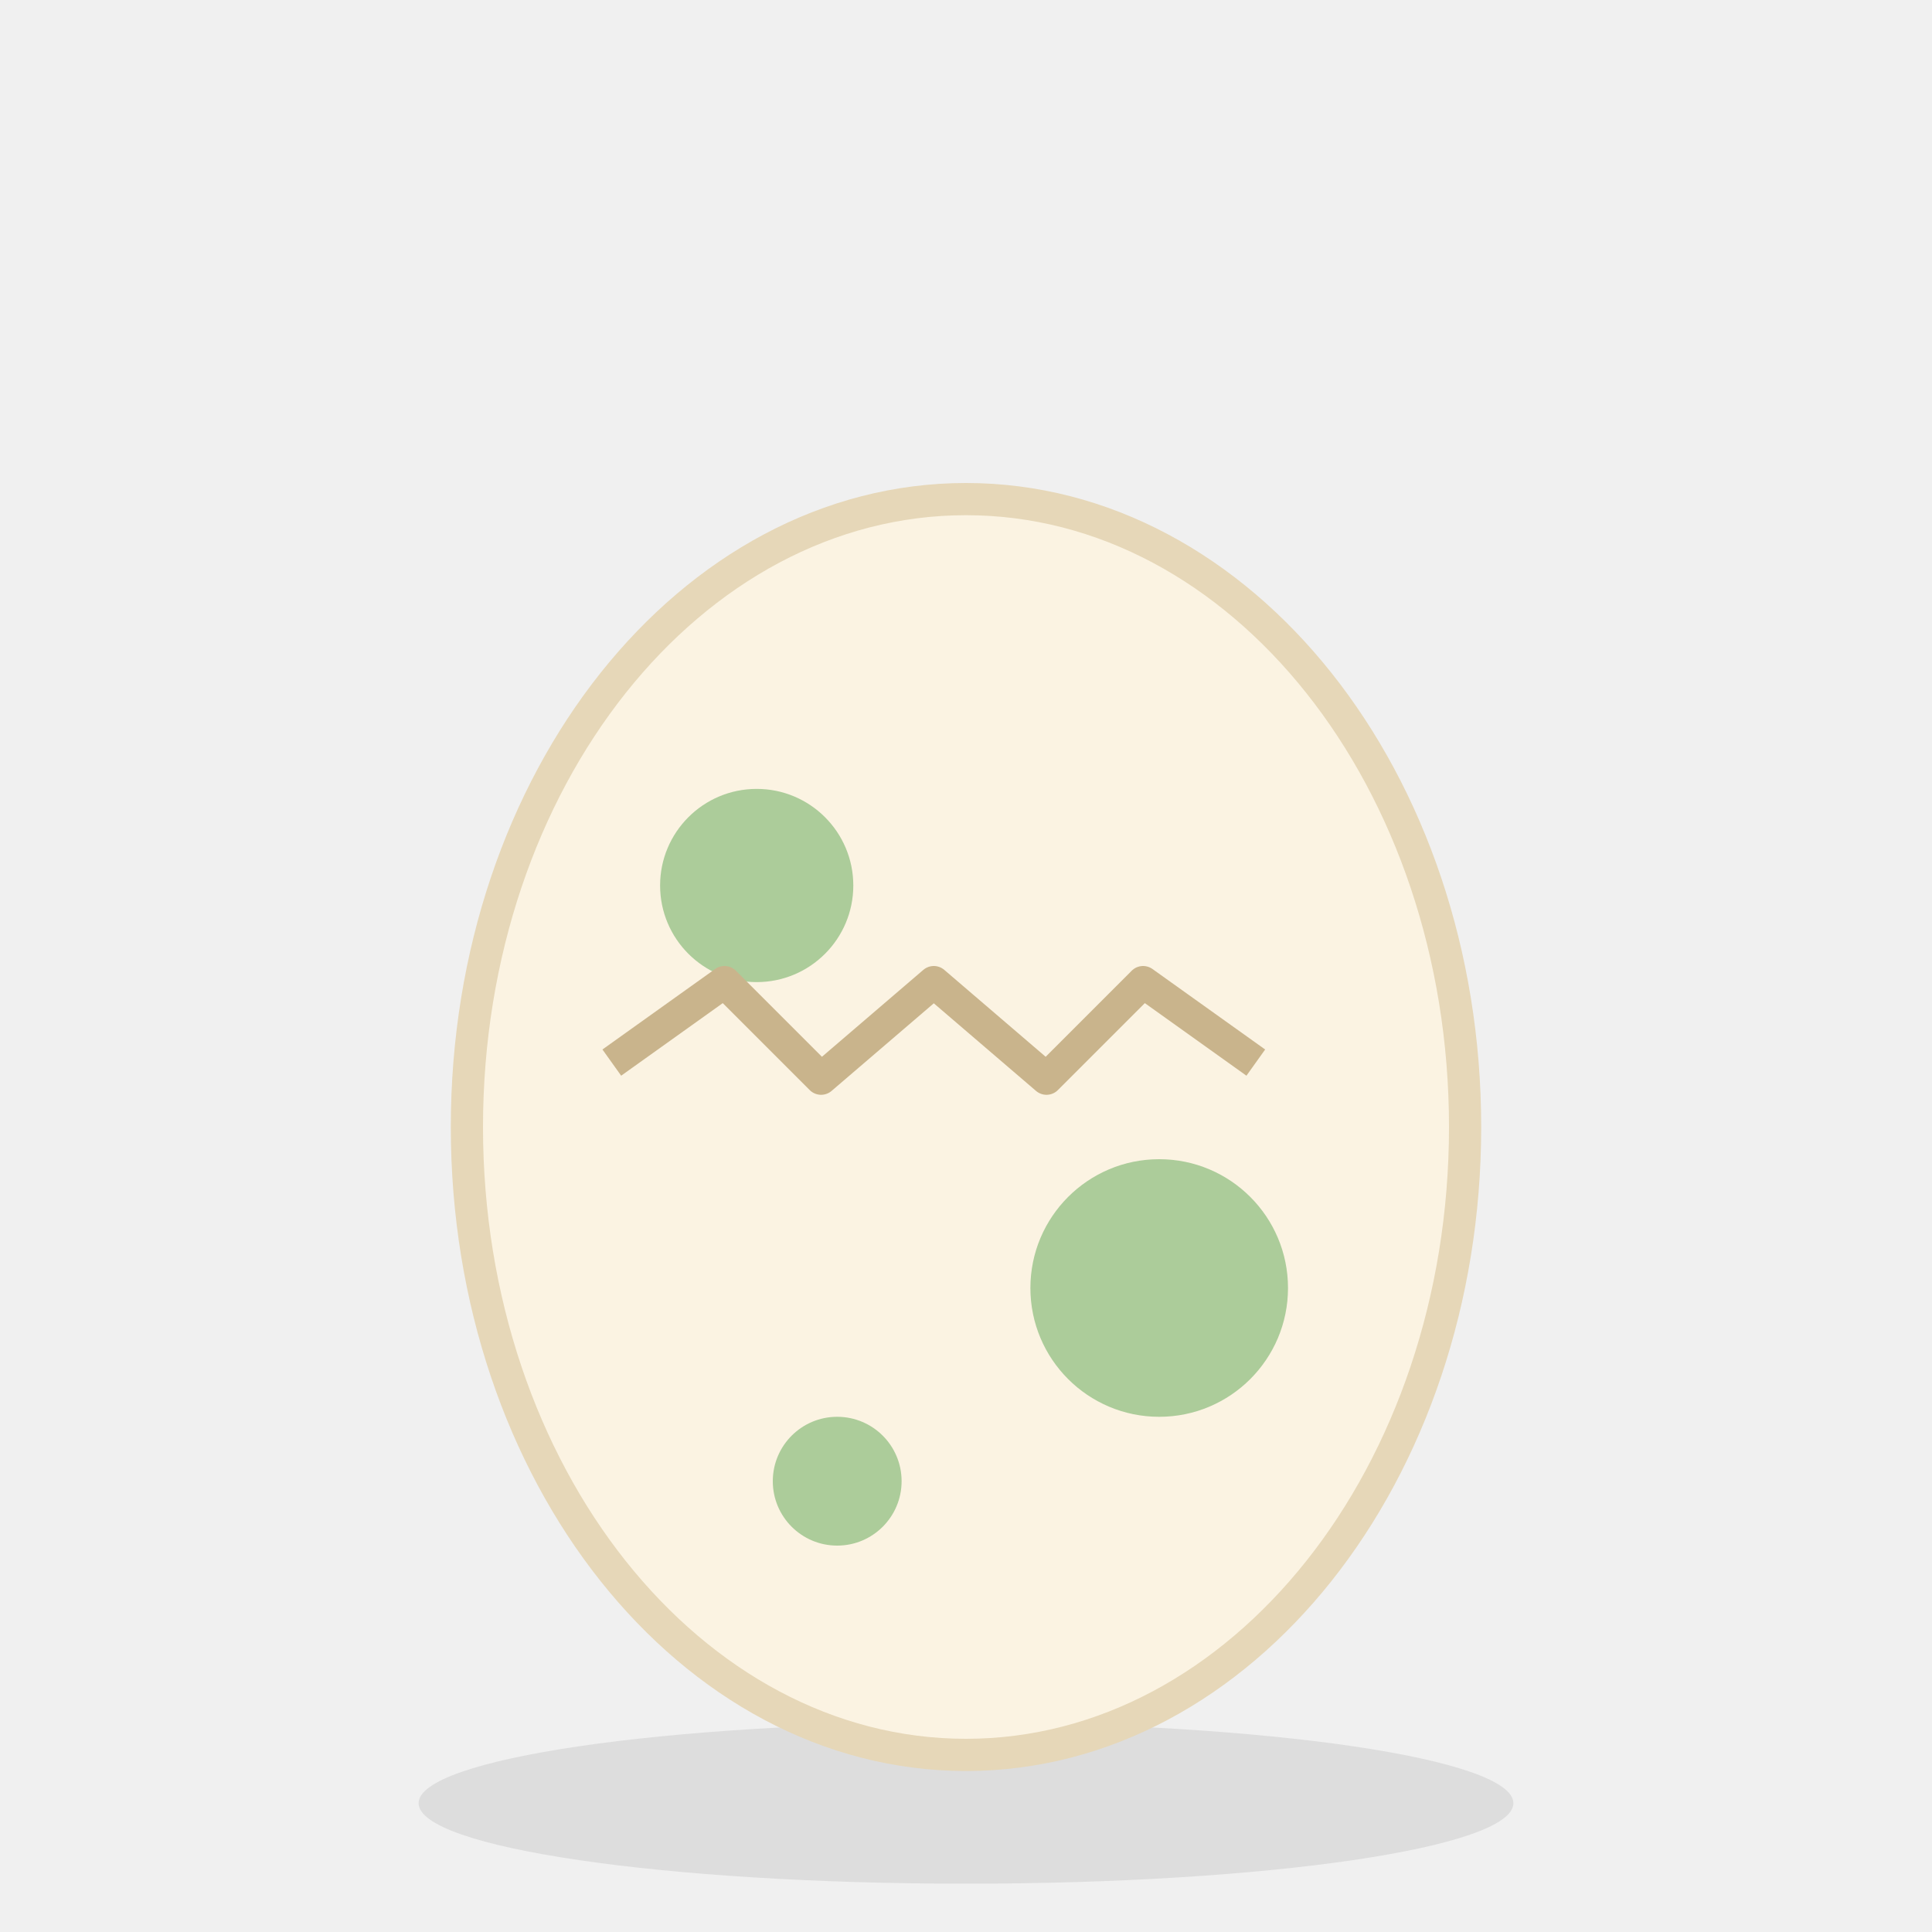
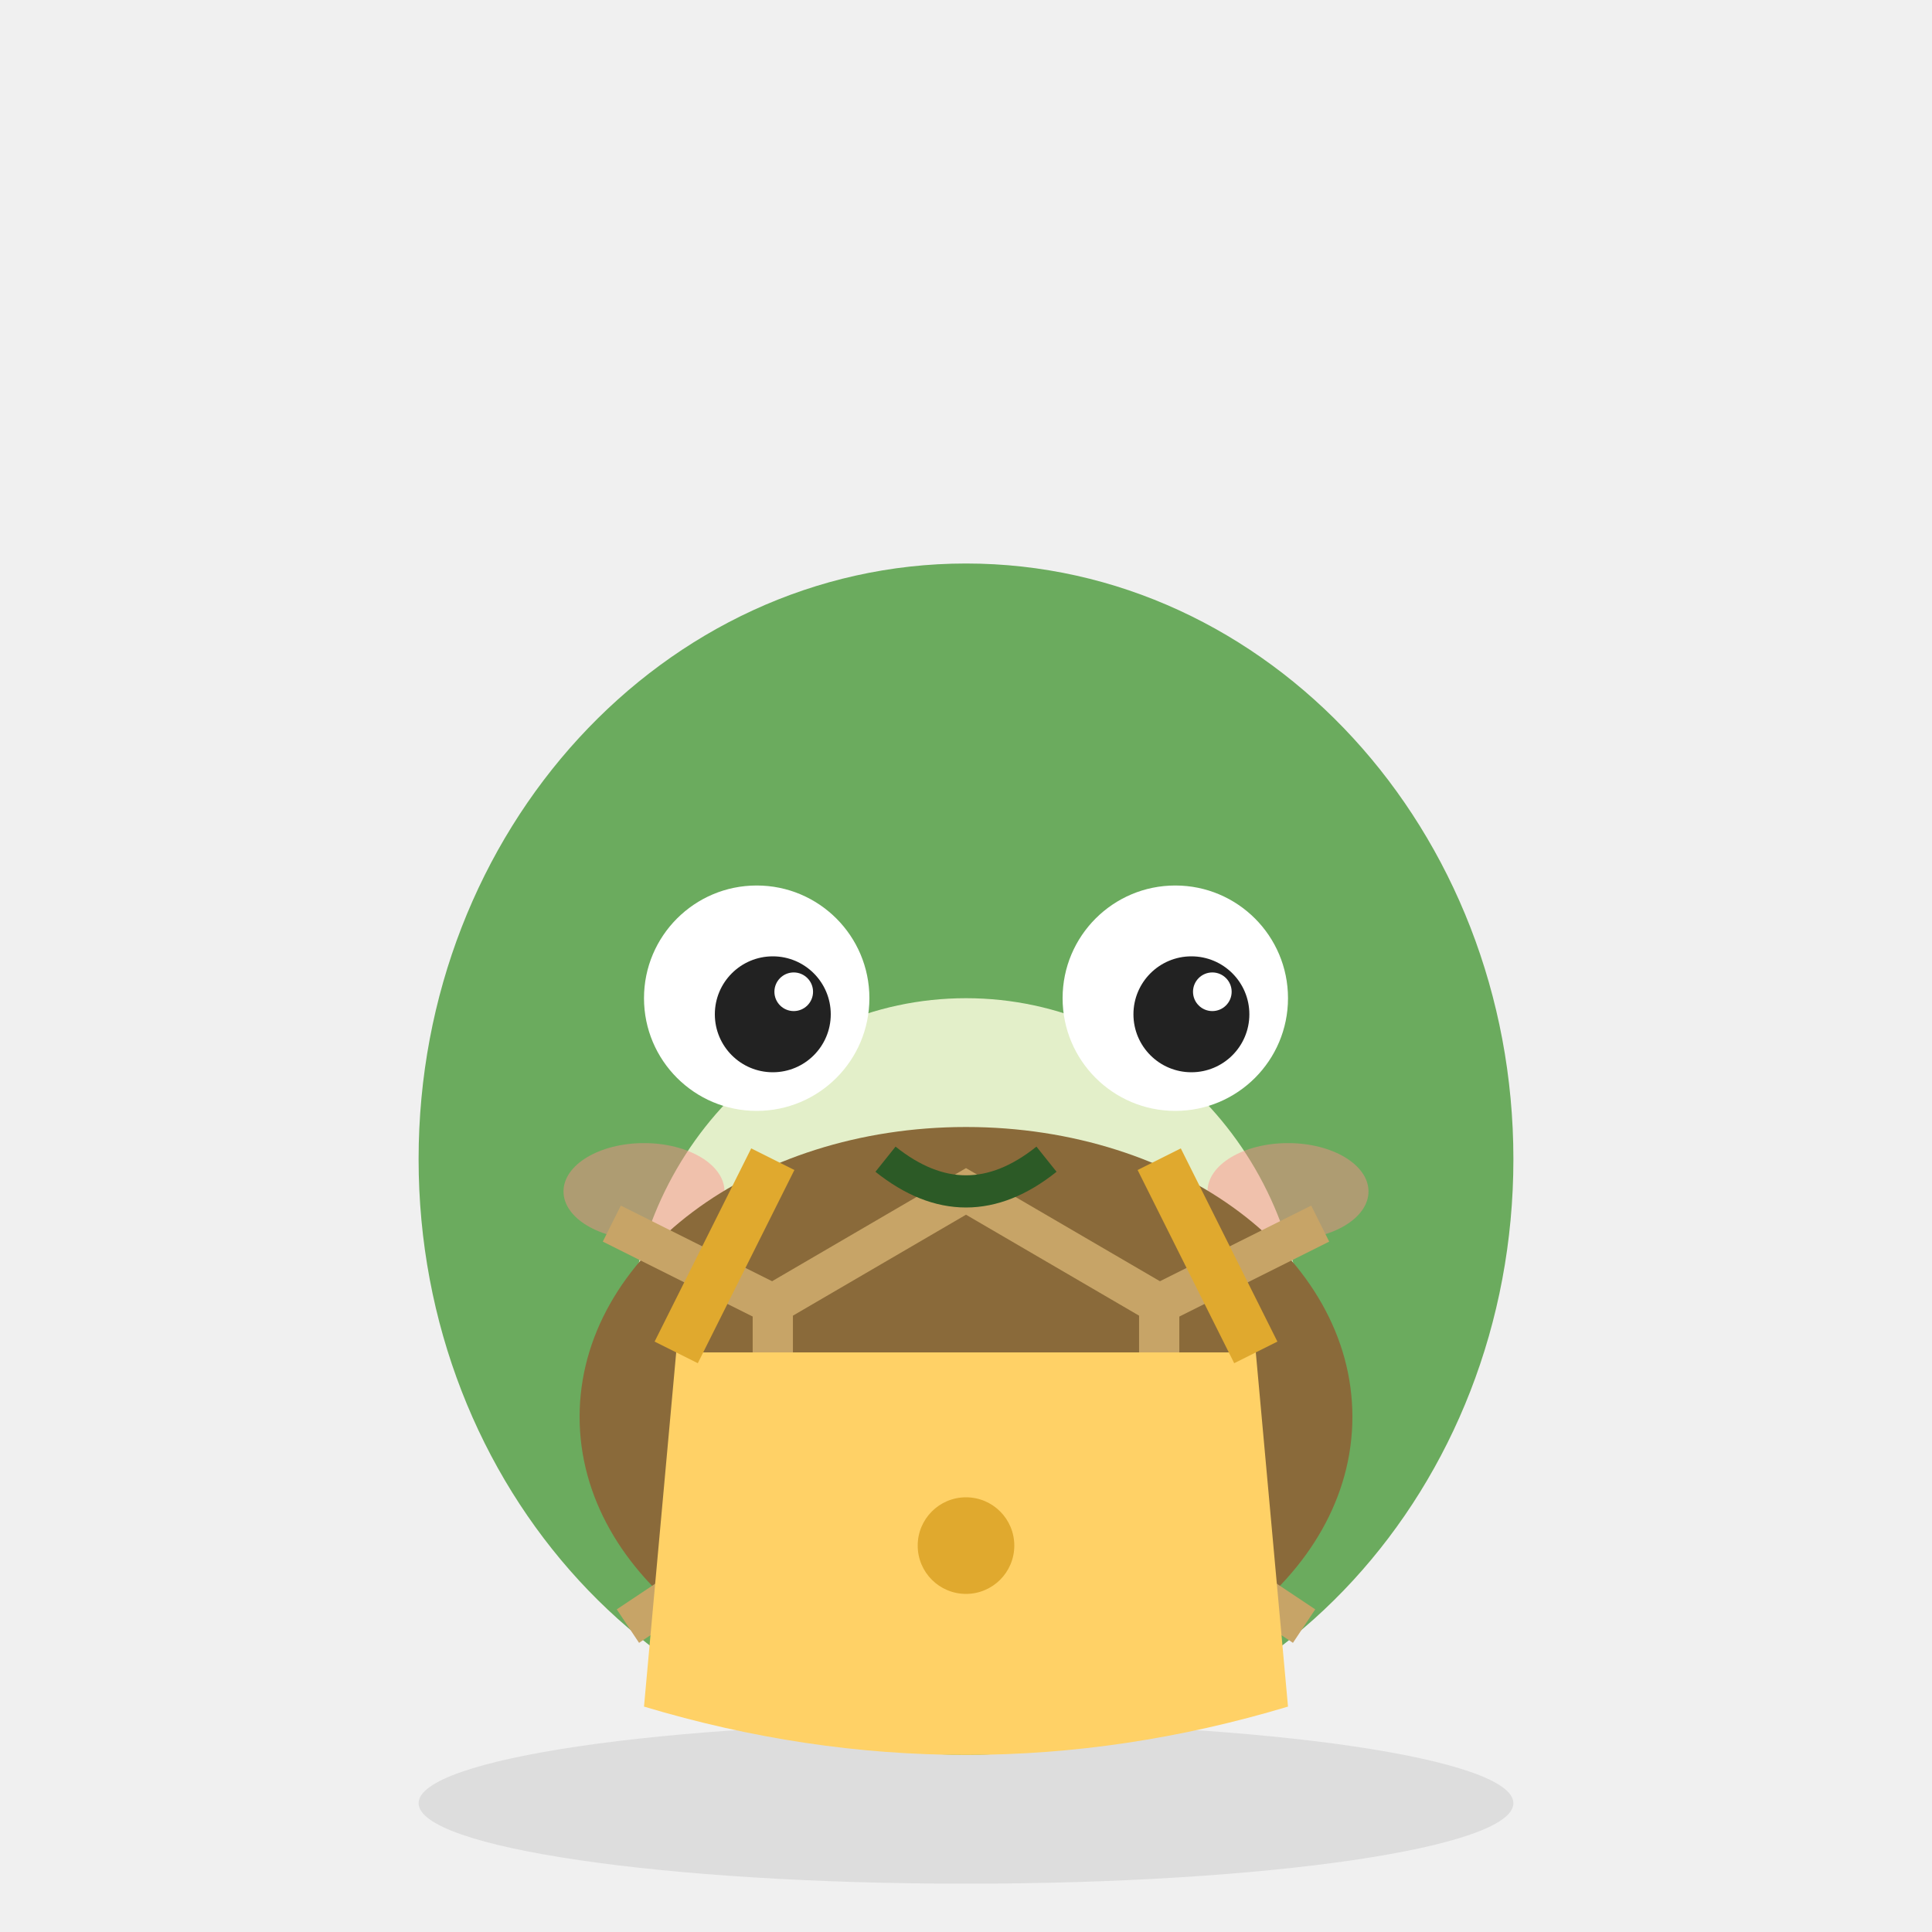
<svg xmlns="http://www.w3.org/2000/svg" viewBox="0 0 120 120" width="240" height="240">
  <ellipse cx="60" cy="112" rx="34" ry="5" fill="#000" opacity=".08" />
-   <ellipse cx="60" cy="70" rx="31" ry="39" fill="#fbf3e2" stroke="#e6d7b8" stroke-width="2" />
-   <circle cx="47" cy="55" r="6" fill="#6bab5e" opacity=".55" />
-   <circle cx="72" cy="80" r="8" fill="#6bab5e" opacity=".55" />
-   <circle cx="52" cy="92" r="4" fill="#6bab5e" opacity=".55" />
-   <path d="M38 66 l7 -5 l6 6 l7 -6 l7 6 l6 -6 l7 5" fill="none" stroke="#c9b48c" stroke-width="2" stroke-linejoin="round" />
+   <ellipse cx="60" cy="72" rx="34" ry="37" fill="#6bab5e" />
+   <ellipse cx="60" cy="84" rx="21" ry="22" fill="#e3efc9" />
+   <circle cx="47" cy="62" r="7" fill="#fff" />
+   <circle cx="73" cy="62" r="7" fill="#fff" />
+   <circle cx="48" cy="63" r="3.6" fill="#222" />
+   <circle cx="74" cy="63" r="3.6" fill="#222" />
+   <circle cx="49.3" cy="61.6" r="1.2" fill="#fff" />
+   <circle cx="75.3" cy="61.6" r="1.2" fill="#fff" />
+   <ellipse cx="40" cy="74" rx="5" ry="3" fill="#ff8a8a" opacity=".45" />
+   <ellipse cx="80" cy="74" rx="5" ry="3" fill="#ff8a8a" opacity=".45" />
+   <ellipse cx="60" cy="88" rx="24" ry="18" fill="#8a6a3a" />
+   <path d="M60 74 L72 81 L72 95 L60 102 L48 95 L48 81 Z" fill="none" stroke="#c7a467" stroke-width="2.5" />
+   <path d="M48 81 L38 76 M72 81 L82 76 M48 95 L39 101 M72 95 L81 101" stroke="#c7a467" stroke-width="2.5" />
+   <path d="M55 72 Q60 76 65 72" fill="none" stroke="#2c5a26" stroke-width="2" />
+   <path d="M42 84 L78 84 L80 106 Q60 112 40 106 Z" fill="#ffd166" />
+   <path d="M42 84 L48 72 M78 84 L72 72" stroke="#e0a92e" stroke-width="3" />
+   <circle cx="60" cy="96" r="3" fill="#e0a92e" />
</svg>
